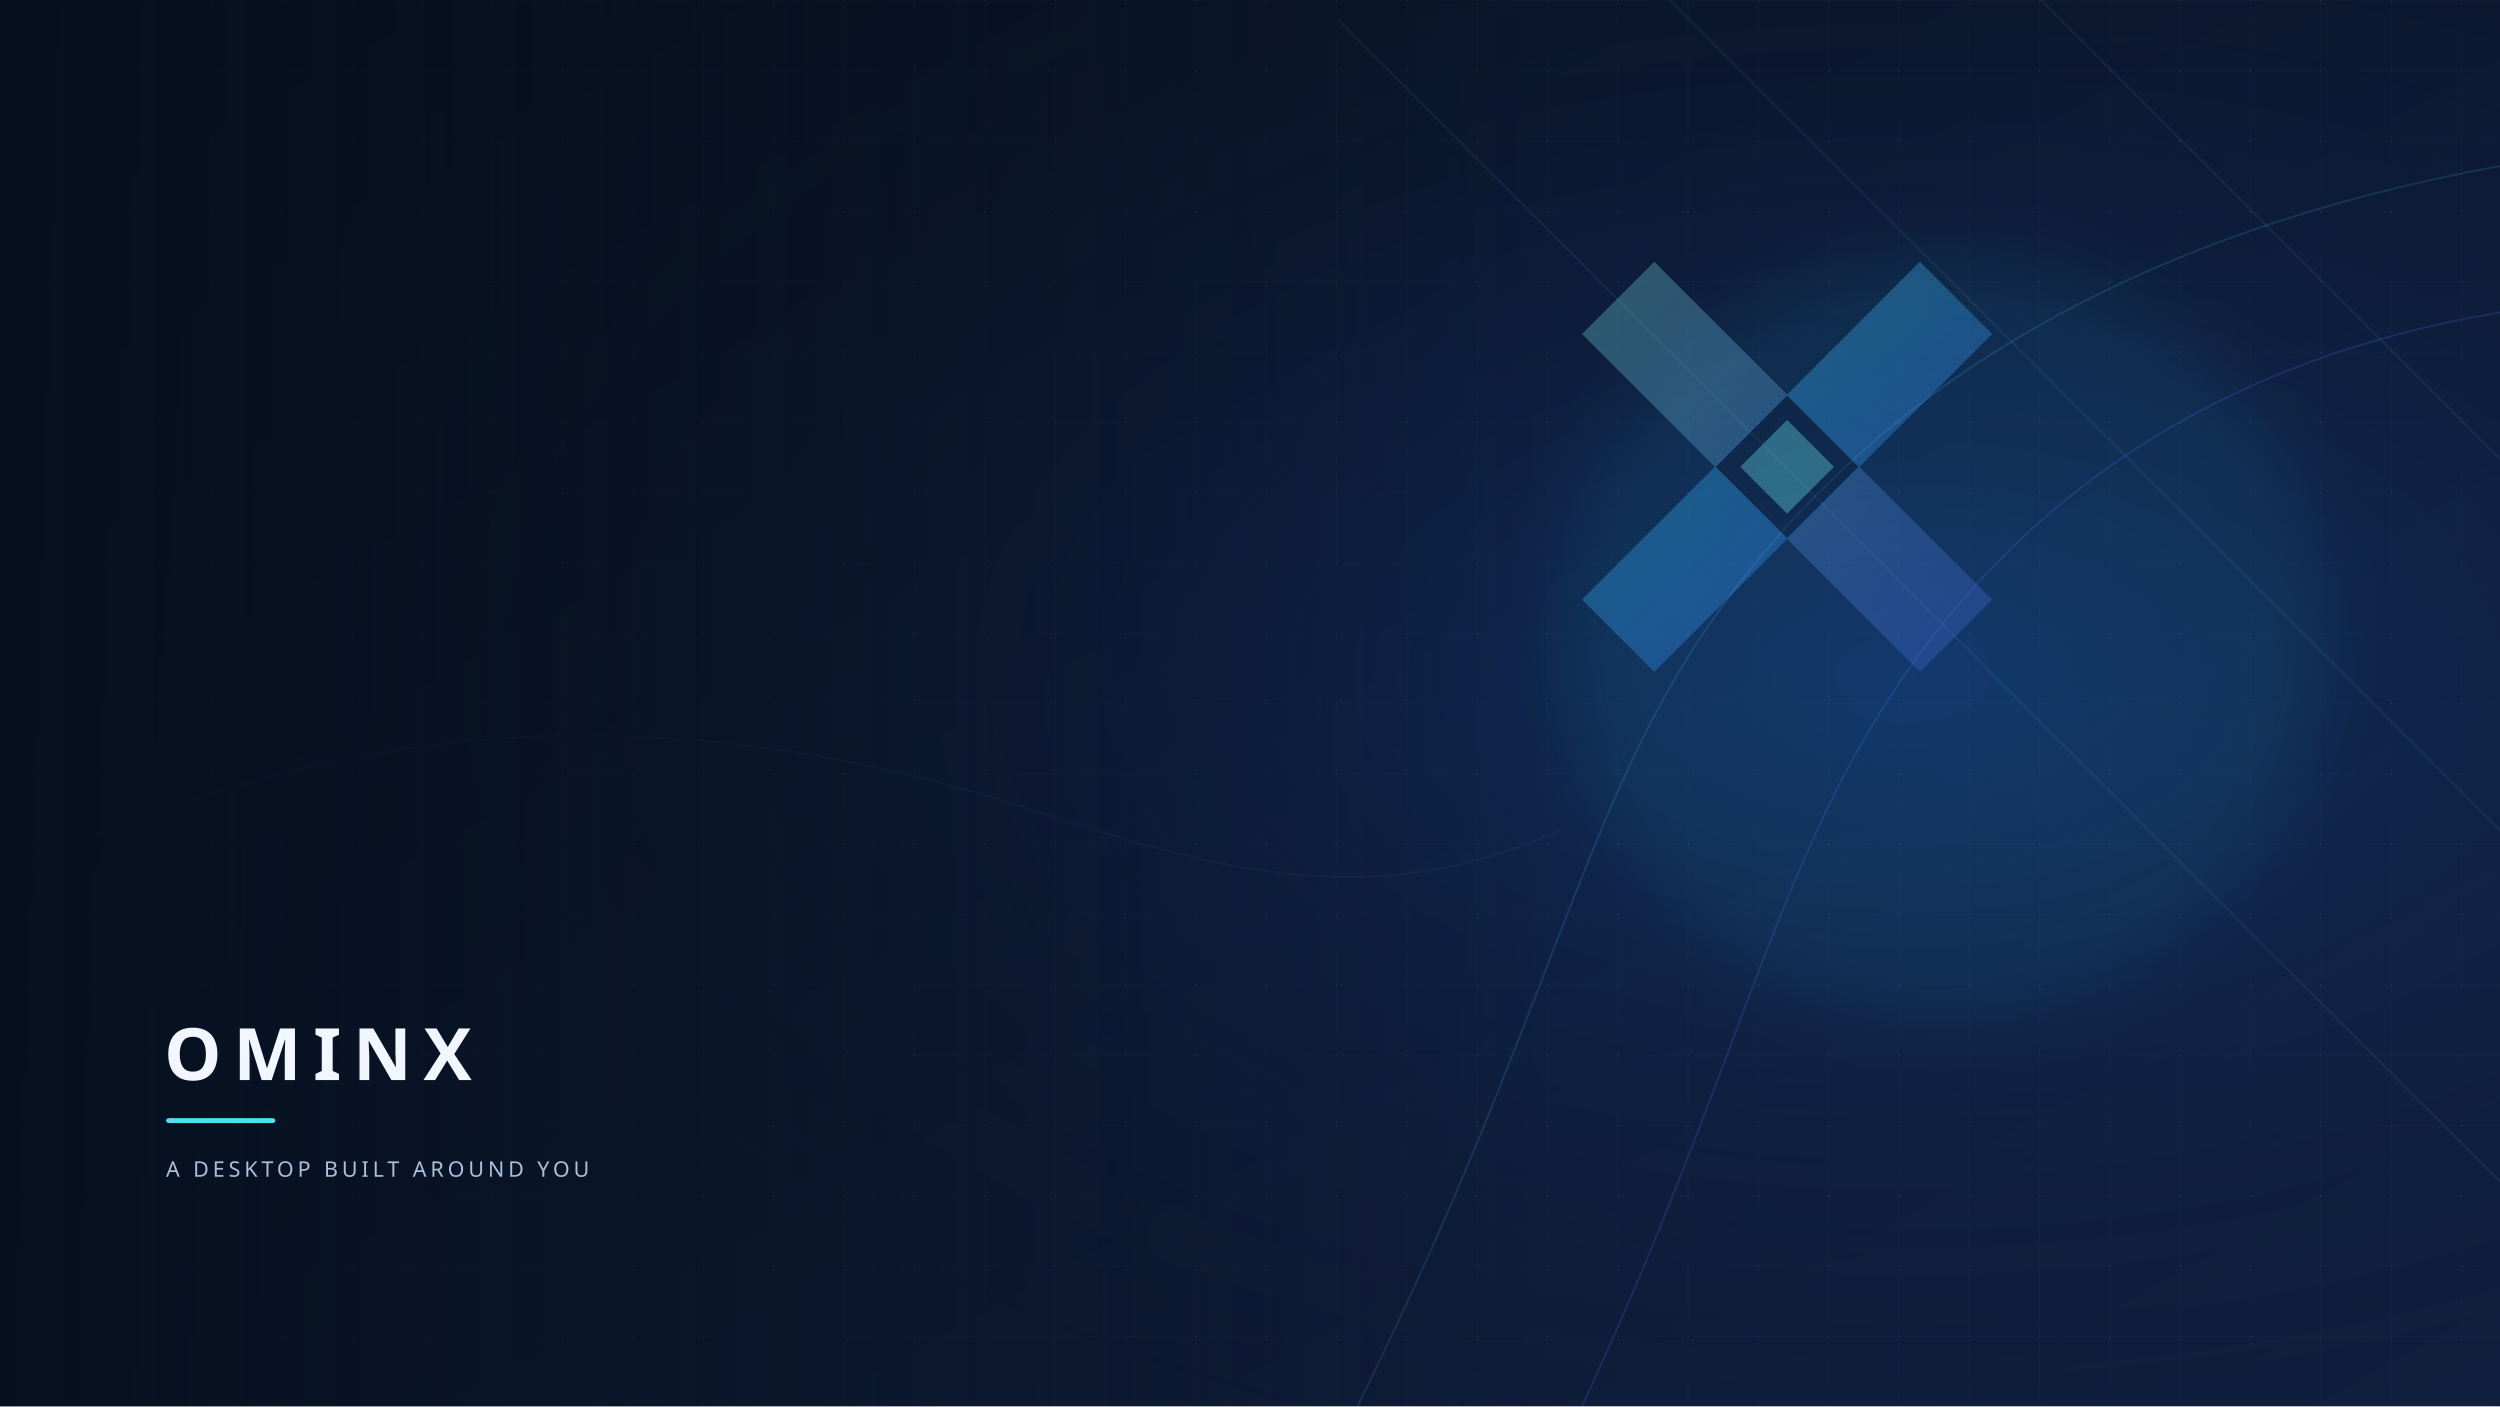
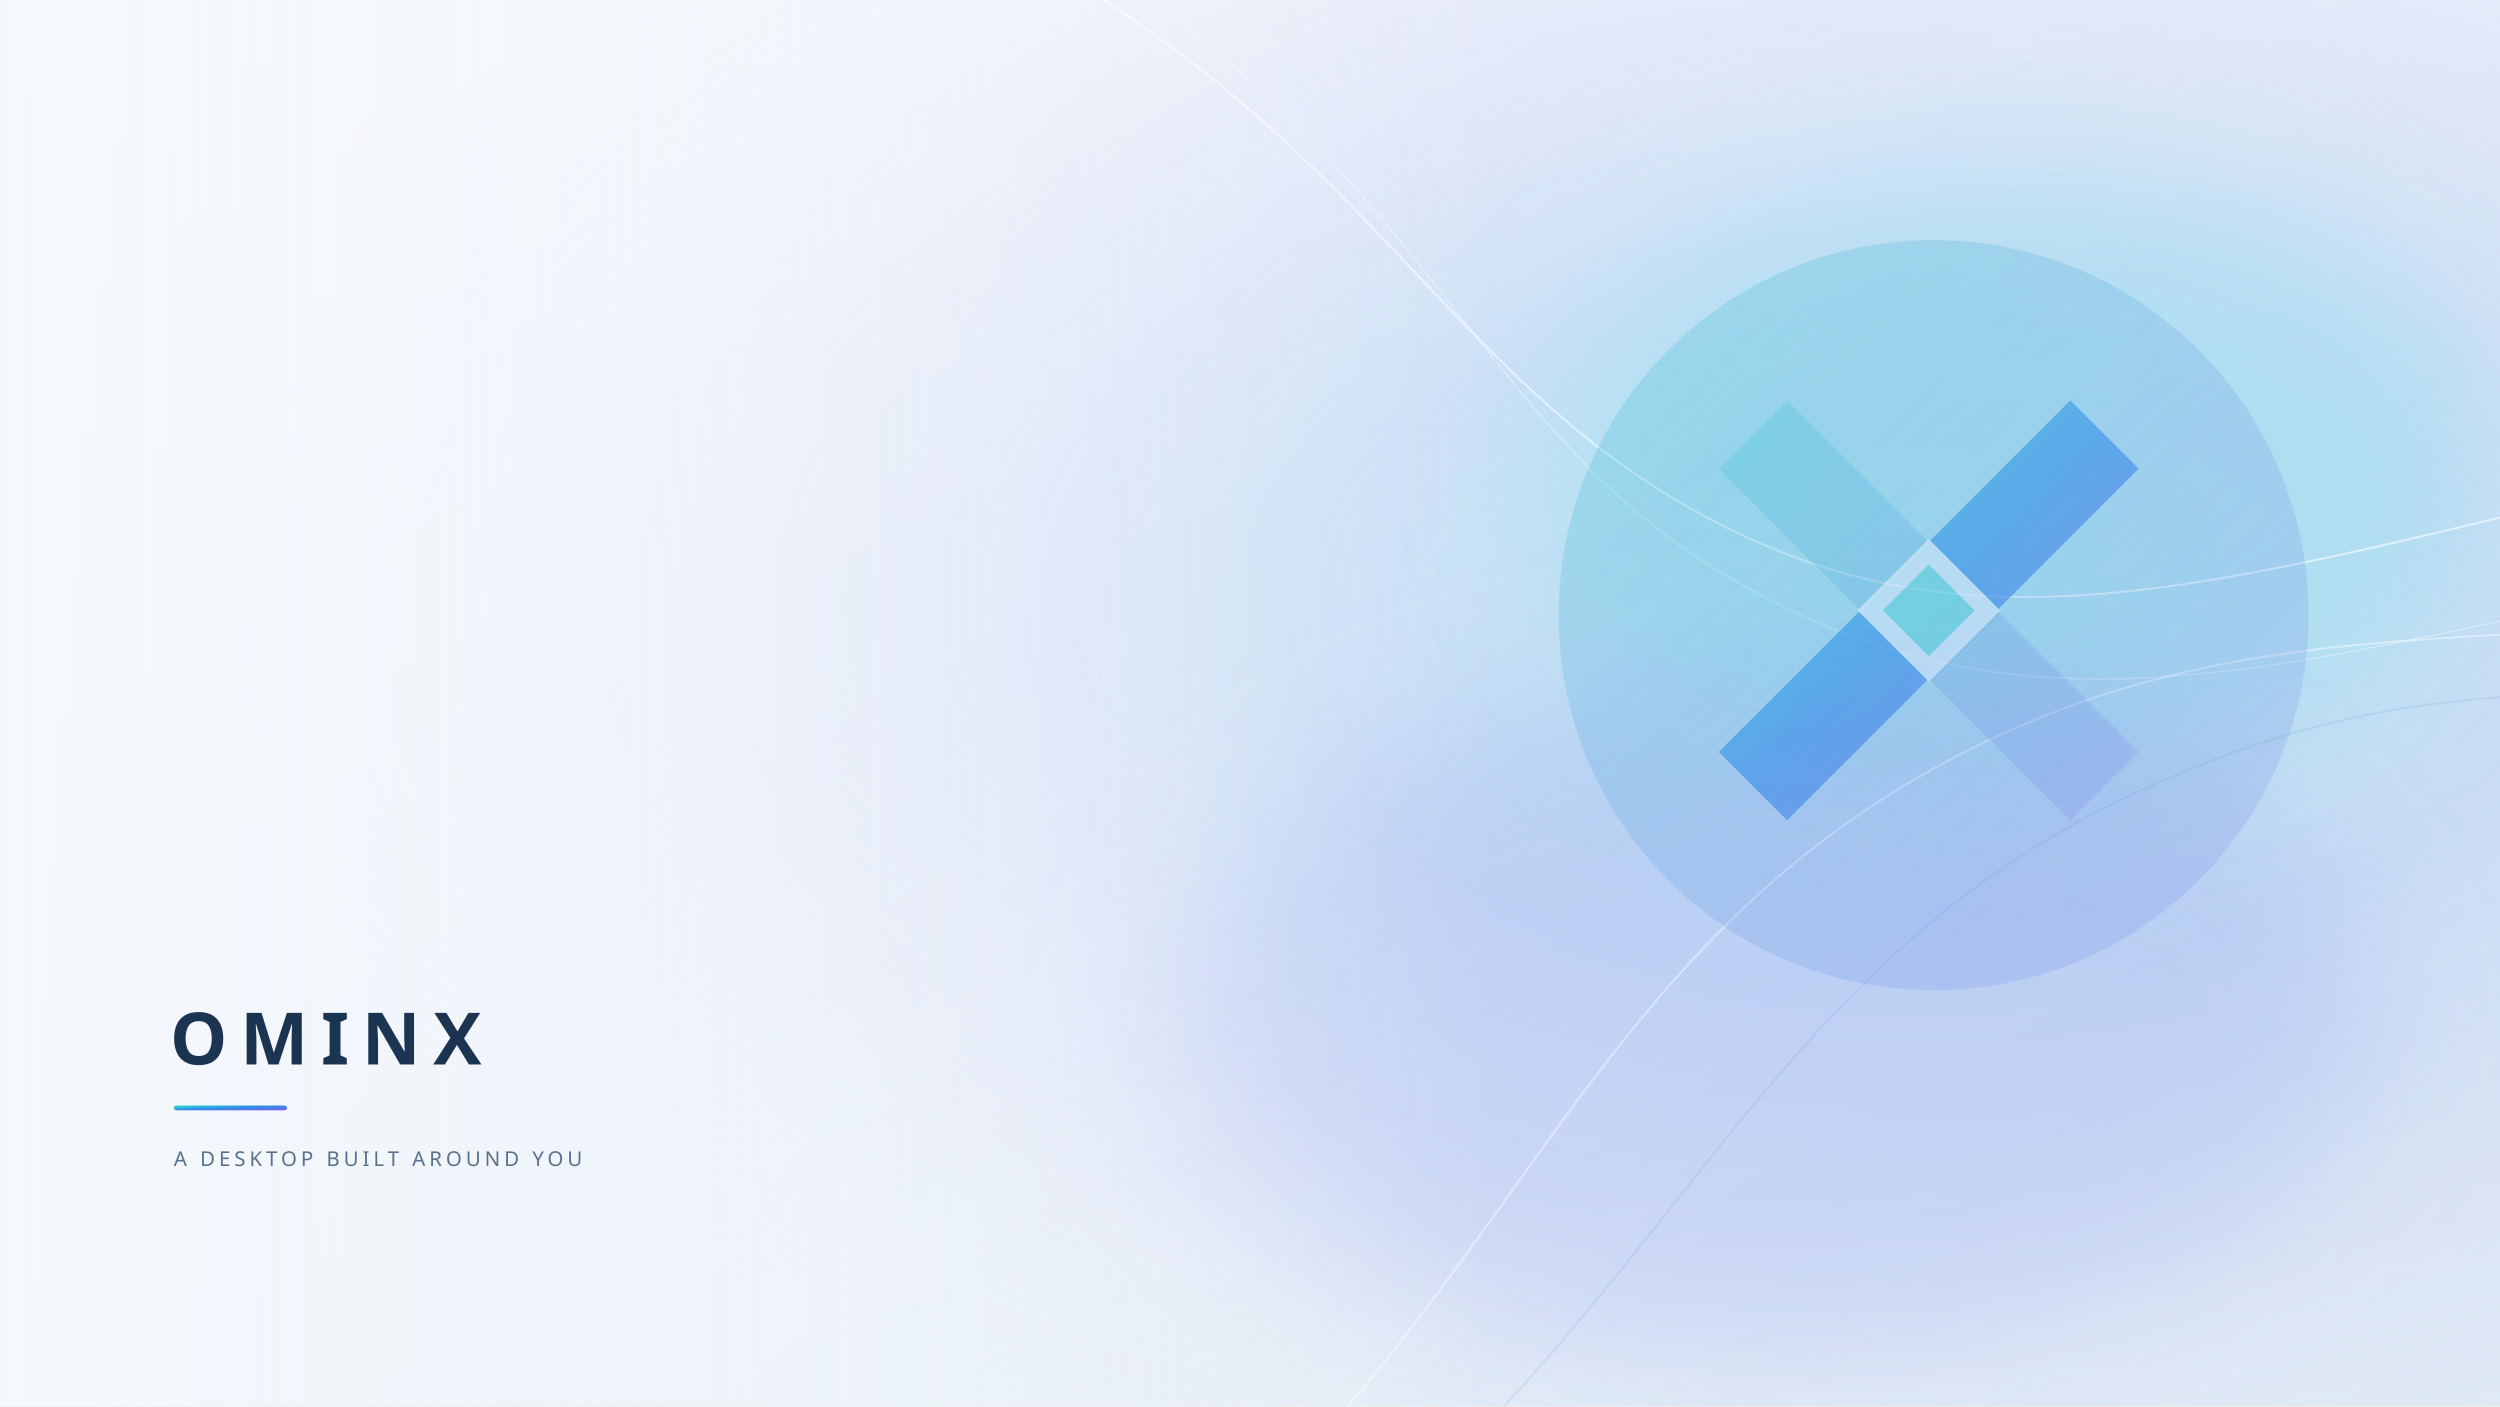
- <svg xmlns="http://www.w3.org/2000/svg" width="2560" height="1440" viewBox="0 0 2560 1440" role="img" aria-label="OminX midnight blue desktop wallpaper">
+ <svg xmlns="http://www.w3.org/2000/svg" width="2560" height="1440" viewBox="0 0 2560 1440" role="img" aria-label="OminX original blue and cyan desktop wallpaper">
  <defs>
    <linearGradient id="base" x1="0" y1="0" x2="1" y2="1">
-       <stop offset="0" stop-color="#07101f" />
-       <stop offset="0.48" stop-color="#0c1830" />
-       <stop offset="1" stop-color="#101f3d" />
+       <stop offset="0" stop-color="#f5f8fc" />
+       <stop offset="0.54" stop-color="#eaf1f9" />
+       <stop offset="1" stop-color="#dfeaf5" />
    </linearGradient>
-     <radialGradient id="aura" cx="76%" cy="48%" r="62%">
-       <stop offset="0" stop-color="#176be0" stop-opacity=".26" />
-       <stop offset=".52" stop-color="#123d83" stop-opacity=".12" />
-       <stop offset="1" stop-color="#081325" stop-opacity="0" />
+     <radialGradient id="aura" cx="77%" cy="43%" r="68%">
+       <stop offset="0" stop-color="#79d9e9" stop-opacity=".38" />
+       <stop offset=".38" stop-color="#73a9ed" stop-opacity=".24" />
+       <stop offset=".72" stop-color="#a4a9ef" stop-opacity=".10" />
+       <stop offset="1" stop-color="#dce8f4" stop-opacity="0" />
    </radialGradient>
-     <linearGradient id="mark" x1=".12" y1=".06" x2=".88" y2=".94">
-       <stop offset="0" stop-color="#62e6f2" />
-       <stop offset=".46" stop-color="#31a8f1" />
-       <stop offset="1" stop-color="#4269ff" />
+     <linearGradient id="mark" x1=".08" y1=".06" x2=".92" y2=".94">
+       <stop offset="0" stop-color="#30d6d3" />
+       <stop offset=".48" stop-color="#318ce8" />
+       <stop offset="1" stop-color="#6d69eb" />
    </linearGradient>
-     <linearGradient id="markMuted" x1="0" y1="0" x2="1" y2="1">
-       <stop offset="0" stop-color="#82f5ed" stop-opacity=".88" />
-       <stop offset="1" stop-color="#536eff" stop-opacity=".68" />
+     <linearGradient id="markSoft" x1="0" y1="0" x2="1" y2="1">
+       <stop offset="0" stop-color="#48ced6" stop-opacity=".56" />
+       <stop offset="1" stop-color="#706ce9" stop-opacity=".28" />
    </linearGradient>
-     <filter id="glow" x="-80%" y="-80%" width="260%" height="260%">
-       <feGaussianBlur stdDeviation="34" result="blur" />
-       <feColorMatrix in="blur" type="matrix" values="0.2 0 0 0 0.04  0 0.6 0 0 0.3  0 0 1 0 0.9  0 0 0 .65 0" />
+     <filter id="blur" x="-50%" y="-50%" width="200%" height="200%">
+       <feGaussianBlur stdDeviation="72" />
    </filter>
-     <pattern id="grid" width="72" height="72" patternUnits="userSpaceOnUse">
-       <path d="M72 0H0V72" fill="none" stroke="#a9d8ff" stroke-opacity=".035" stroke-width="1" />
-       <circle cx="0" cy="0" r="1.5" fill="#9de9ff" fill-opacity=".12" />
-     </pattern>
-     <linearGradient id="fade" x1="0" y1="0" x2="1" y2="0">
-       <stop offset="0" stop-color="#07101f" stop-opacity=".95" />
-       <stop offset=".62" stop-color="#07101f" stop-opacity=".28" />
-       <stop offset="1" stop-color="#07101f" stop-opacity="0" />
+     <linearGradient id="wordFade" x1="0" y1="0" x2="1" y2="0">
+       <stop offset="0" stop-color="#f5f8fc" stop-opacity=".94" />
+       <stop offset="1" stop-color="#f5f8fc" stop-opacity="0" />
    </linearGradient>
  </defs>
  <rect width="2560" height="1440" fill="url(#base)" />
  <rect width="2560" height="1440" fill="url(#aura)" />
-   <rect width="2560" height="1440" fill="url(#grid)" />
-   <path d="M1550 -160 2790 1080M1370 20 2610 1260M1750 -340 2990 900" fill="none" stroke="#77d8ff" stroke-opacity=".08" stroke-width="2" />
-   <path d="M2560 170C2180 240 1915 400 1750 640c-130 188-165 407-360 800" fill="none" stroke="#48b7f5" stroke-opacity=".16" stroke-width="2" />
-   <path d="M2560 320C2260 370 2055 520 1925 730c-112 179-152 381-305 710" fill="none" stroke="#526fff" stroke-opacity=".19" stroke-width="2" />
-   <circle cx="1990" cy="650" r="390" fill="#22b9f2" opacity=".12" filter="url(#glow)" />
-   <g transform="translate(1620 268)" opacity=".34">
-     <path d="M74 0 420 346 346 420 0 74Z" fill="url(#markMuted)" />
-     <path d="M346 0 420 74 74 420 0 346Z" fill="url(#mark)" />
-     <path d="M210 137 283 210 210 283 137 210Z" fill="#0d1b34" />
-     <path d="M210 162 258 210 210 258 162 210Z" fill="#72eff0" opacity=".92" />
+   <ellipse cx="2070" cy="480" rx="490" ry="300" fill="#6bd8e4" opacity=".25" filter="url(#blur)" />
+   <ellipse cx="1810" cy="1040" rx="620" ry="350" fill="#708aeb" opacity=".17" filter="url(#blur)" />
+   <path d="M1130 0C1410 180 1500 390 1730 520c250 142 470 97 830 10" fill="none" stroke="#ffffff" stroke-opacity=".58" stroke-width="2" />
+   <path d="M1180 0C1470 215 1530 445 1760 585c263 160 494 117 800 51" fill="none" stroke="#ffffff" stroke-opacity=".33" stroke-width="1.5" />
+   <path d="M1380 1440c210-244 316-513 640-674 185-92 357-106 540-116" fill="none" stroke="#ffffff" stroke-opacity=".44" stroke-width="2" />
+   <path d="M1540 1440c212-227 333-475 626-618 167-82 296-101 394-108" fill="none" stroke="#528ed4" stroke-opacity=".14" stroke-width="2" />
+   <circle cx="1980" cy="630" r="384" fill="url(#markSoft)" opacity=".55" />
+   <g transform="translate(1760 410)" opacity=".60">
+     <path d="M70 0 430 360 360 430 0 70Z" fill="url(#markSoft)" />
+     <path d="M360 0 430 70 70 430 0 360Z" fill="url(#mark)" />
+     <path d="M215 142 288 215 215 288 142 215Z" fill="#e8f1fb" opacity=".84" />
+     <path d="M215 168 262 215 215 262 168 215Z" fill="#45c8d5" opacity=".82" />
  </g>
-   <path d="M0 900c360-178 709-187 1075-65 224 75 361 88 527 13" fill="none" stroke="#4f8dd3" stroke-opacity=".08" stroke-width="2" />
-   <rect x="0" y="0" width="1600" height="1440" fill="url(#fade)" />
-   <g font-family="Noto Sans, DejaVu Sans, sans-serif" fill="#f2f7ff">
-     <text x="168" y="1106" font-size="74" font-weight="700" letter-spacing="12">OMINX</text>
-     <rect x="170" y="1145" width="112" height="5" rx="3" fill="#4de0ed" />
-     <text x="170" y="1205" font-size="22" font-weight="400" letter-spacing="4" fill="#aac0df">A DESKTOP BUILT AROUND YOU</text>
+   <rect x="0" y="0" width="1540" height="1440" fill="url(#wordFade)" />
+   <g font-family="Noto Sans, DejaVu Sans, sans-serif" fill="#1b3451">
+     <text x="174" y="1090" font-size="74" font-weight="700" letter-spacing="13">OMINX</text>
+     <rect x="178" y="1132" width="116" height="5" rx="3" fill="url(#mark)" />
+     <text x="178" y="1194" font-size="21" font-weight="500" letter-spacing="4" fill="#58728e">A DESKTOP BUILT AROUND YOU</text>
  </g>
</svg>
